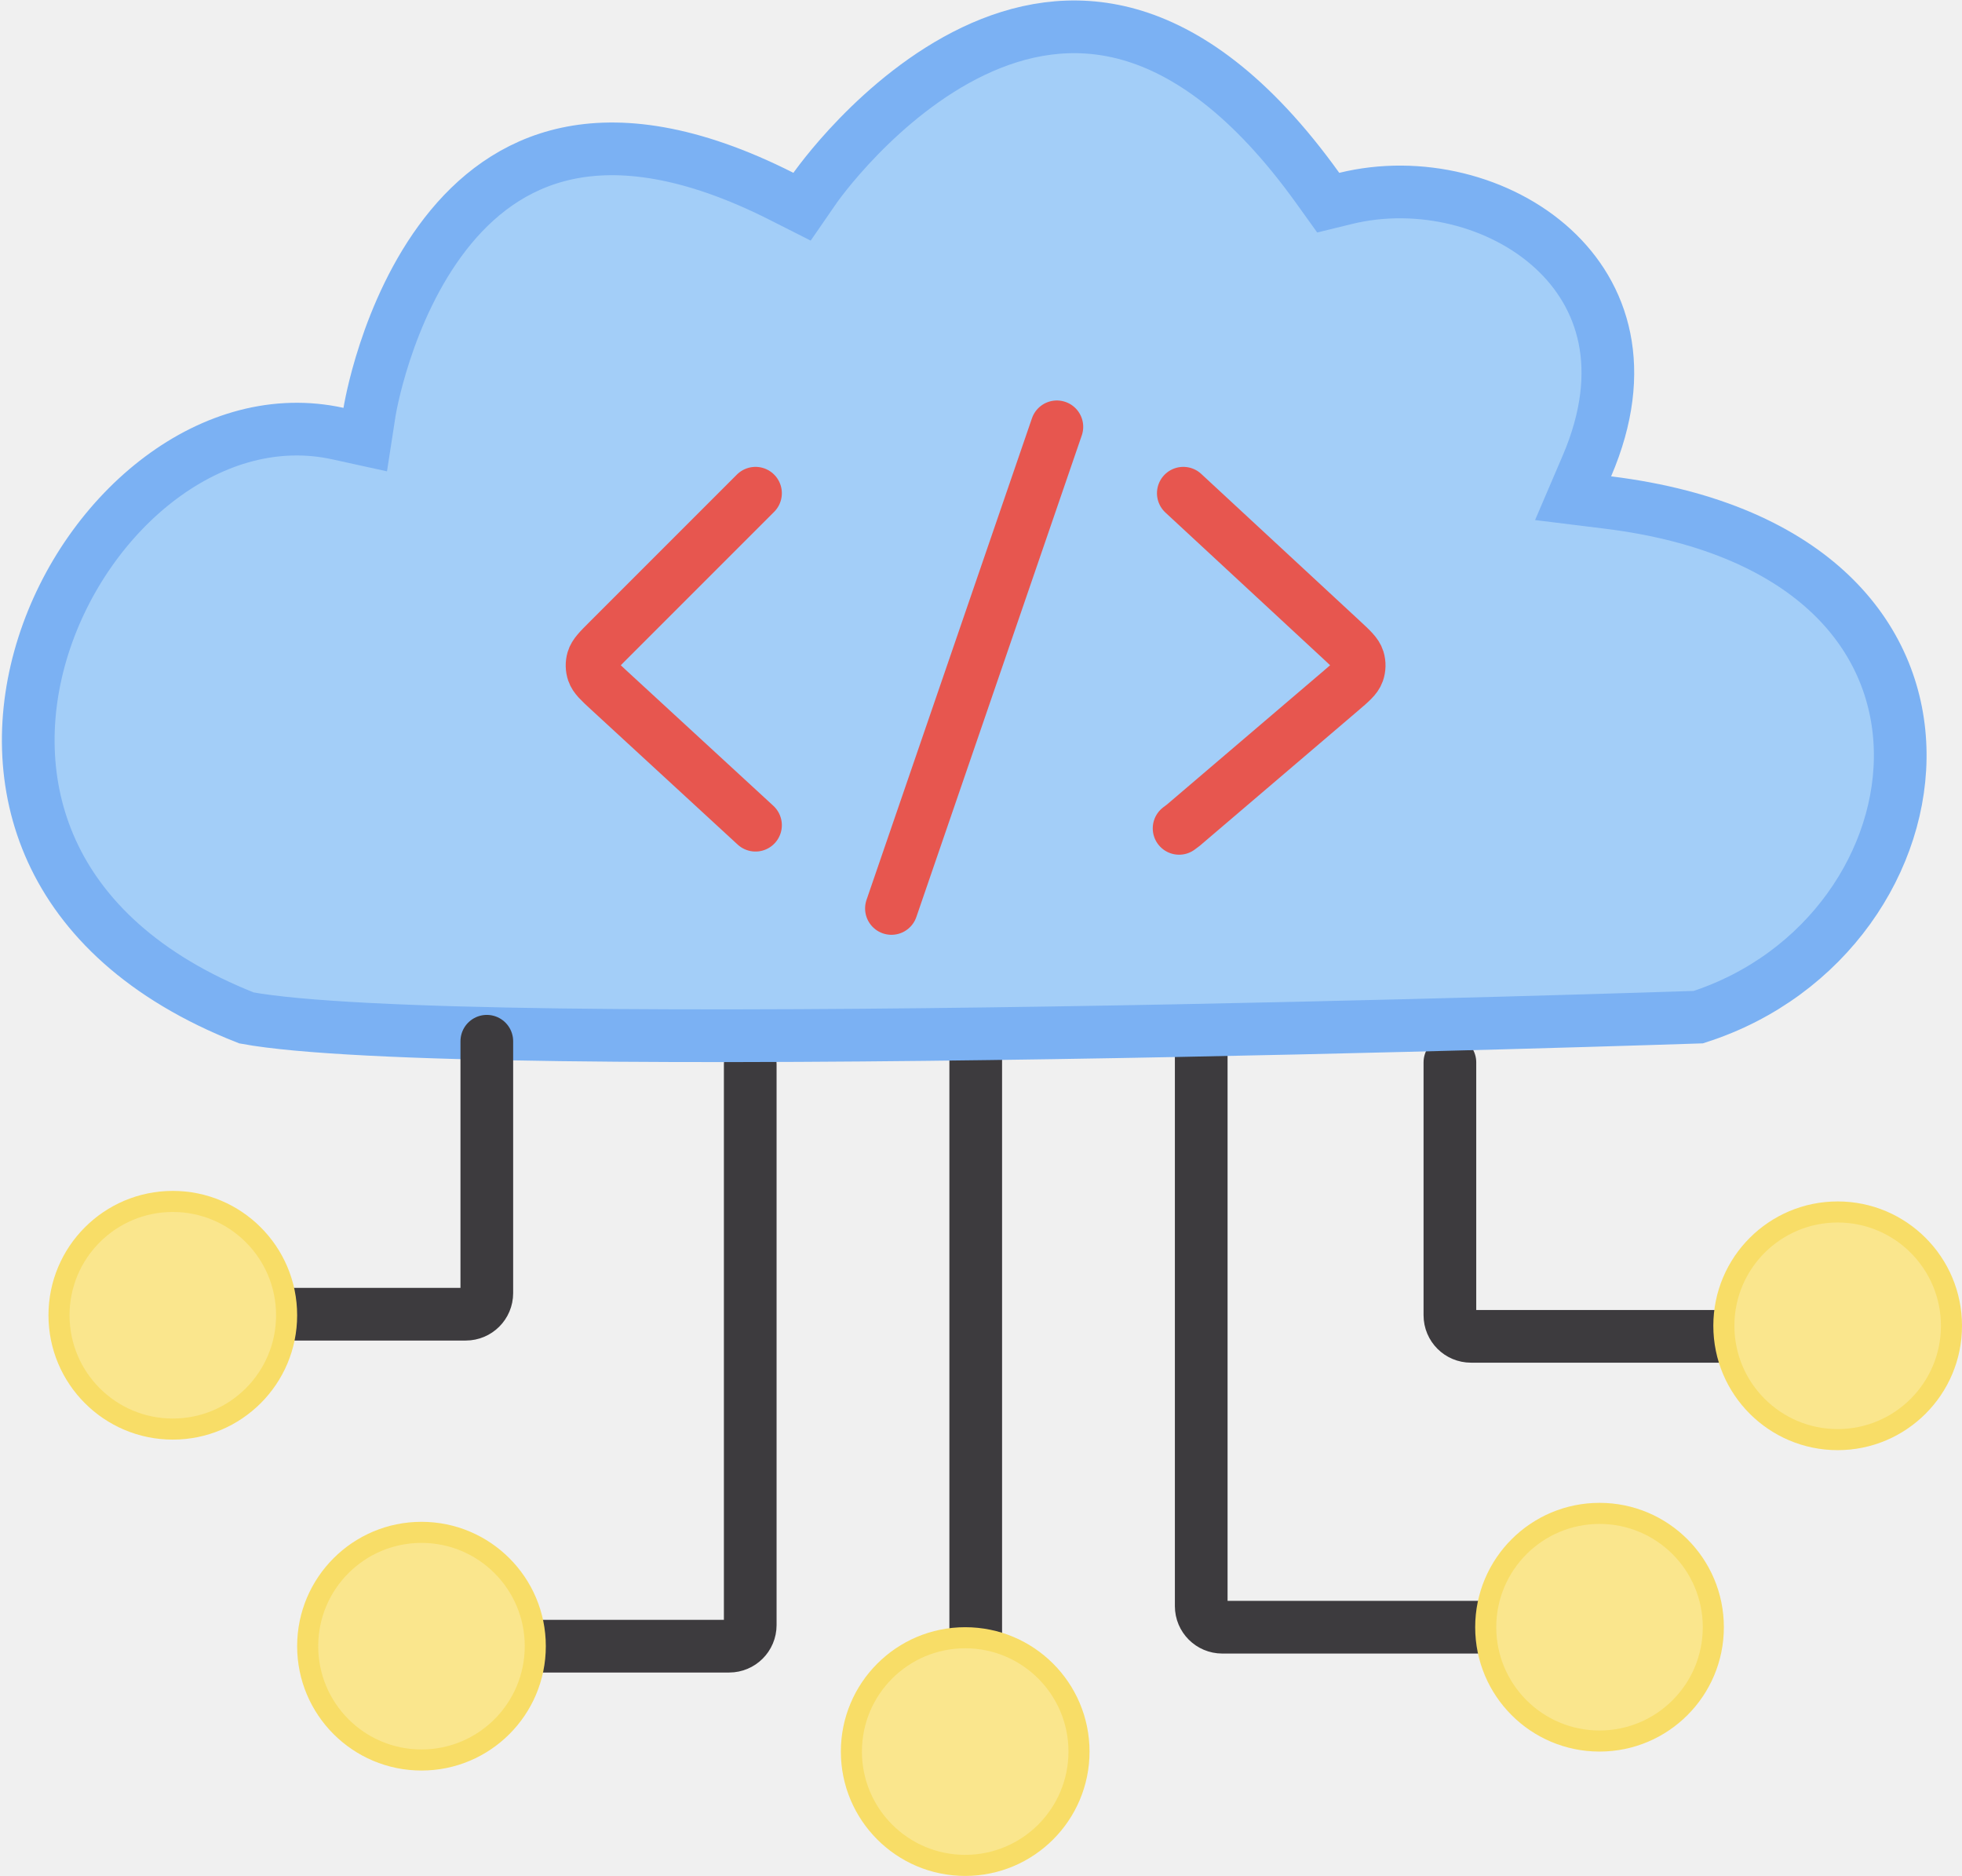
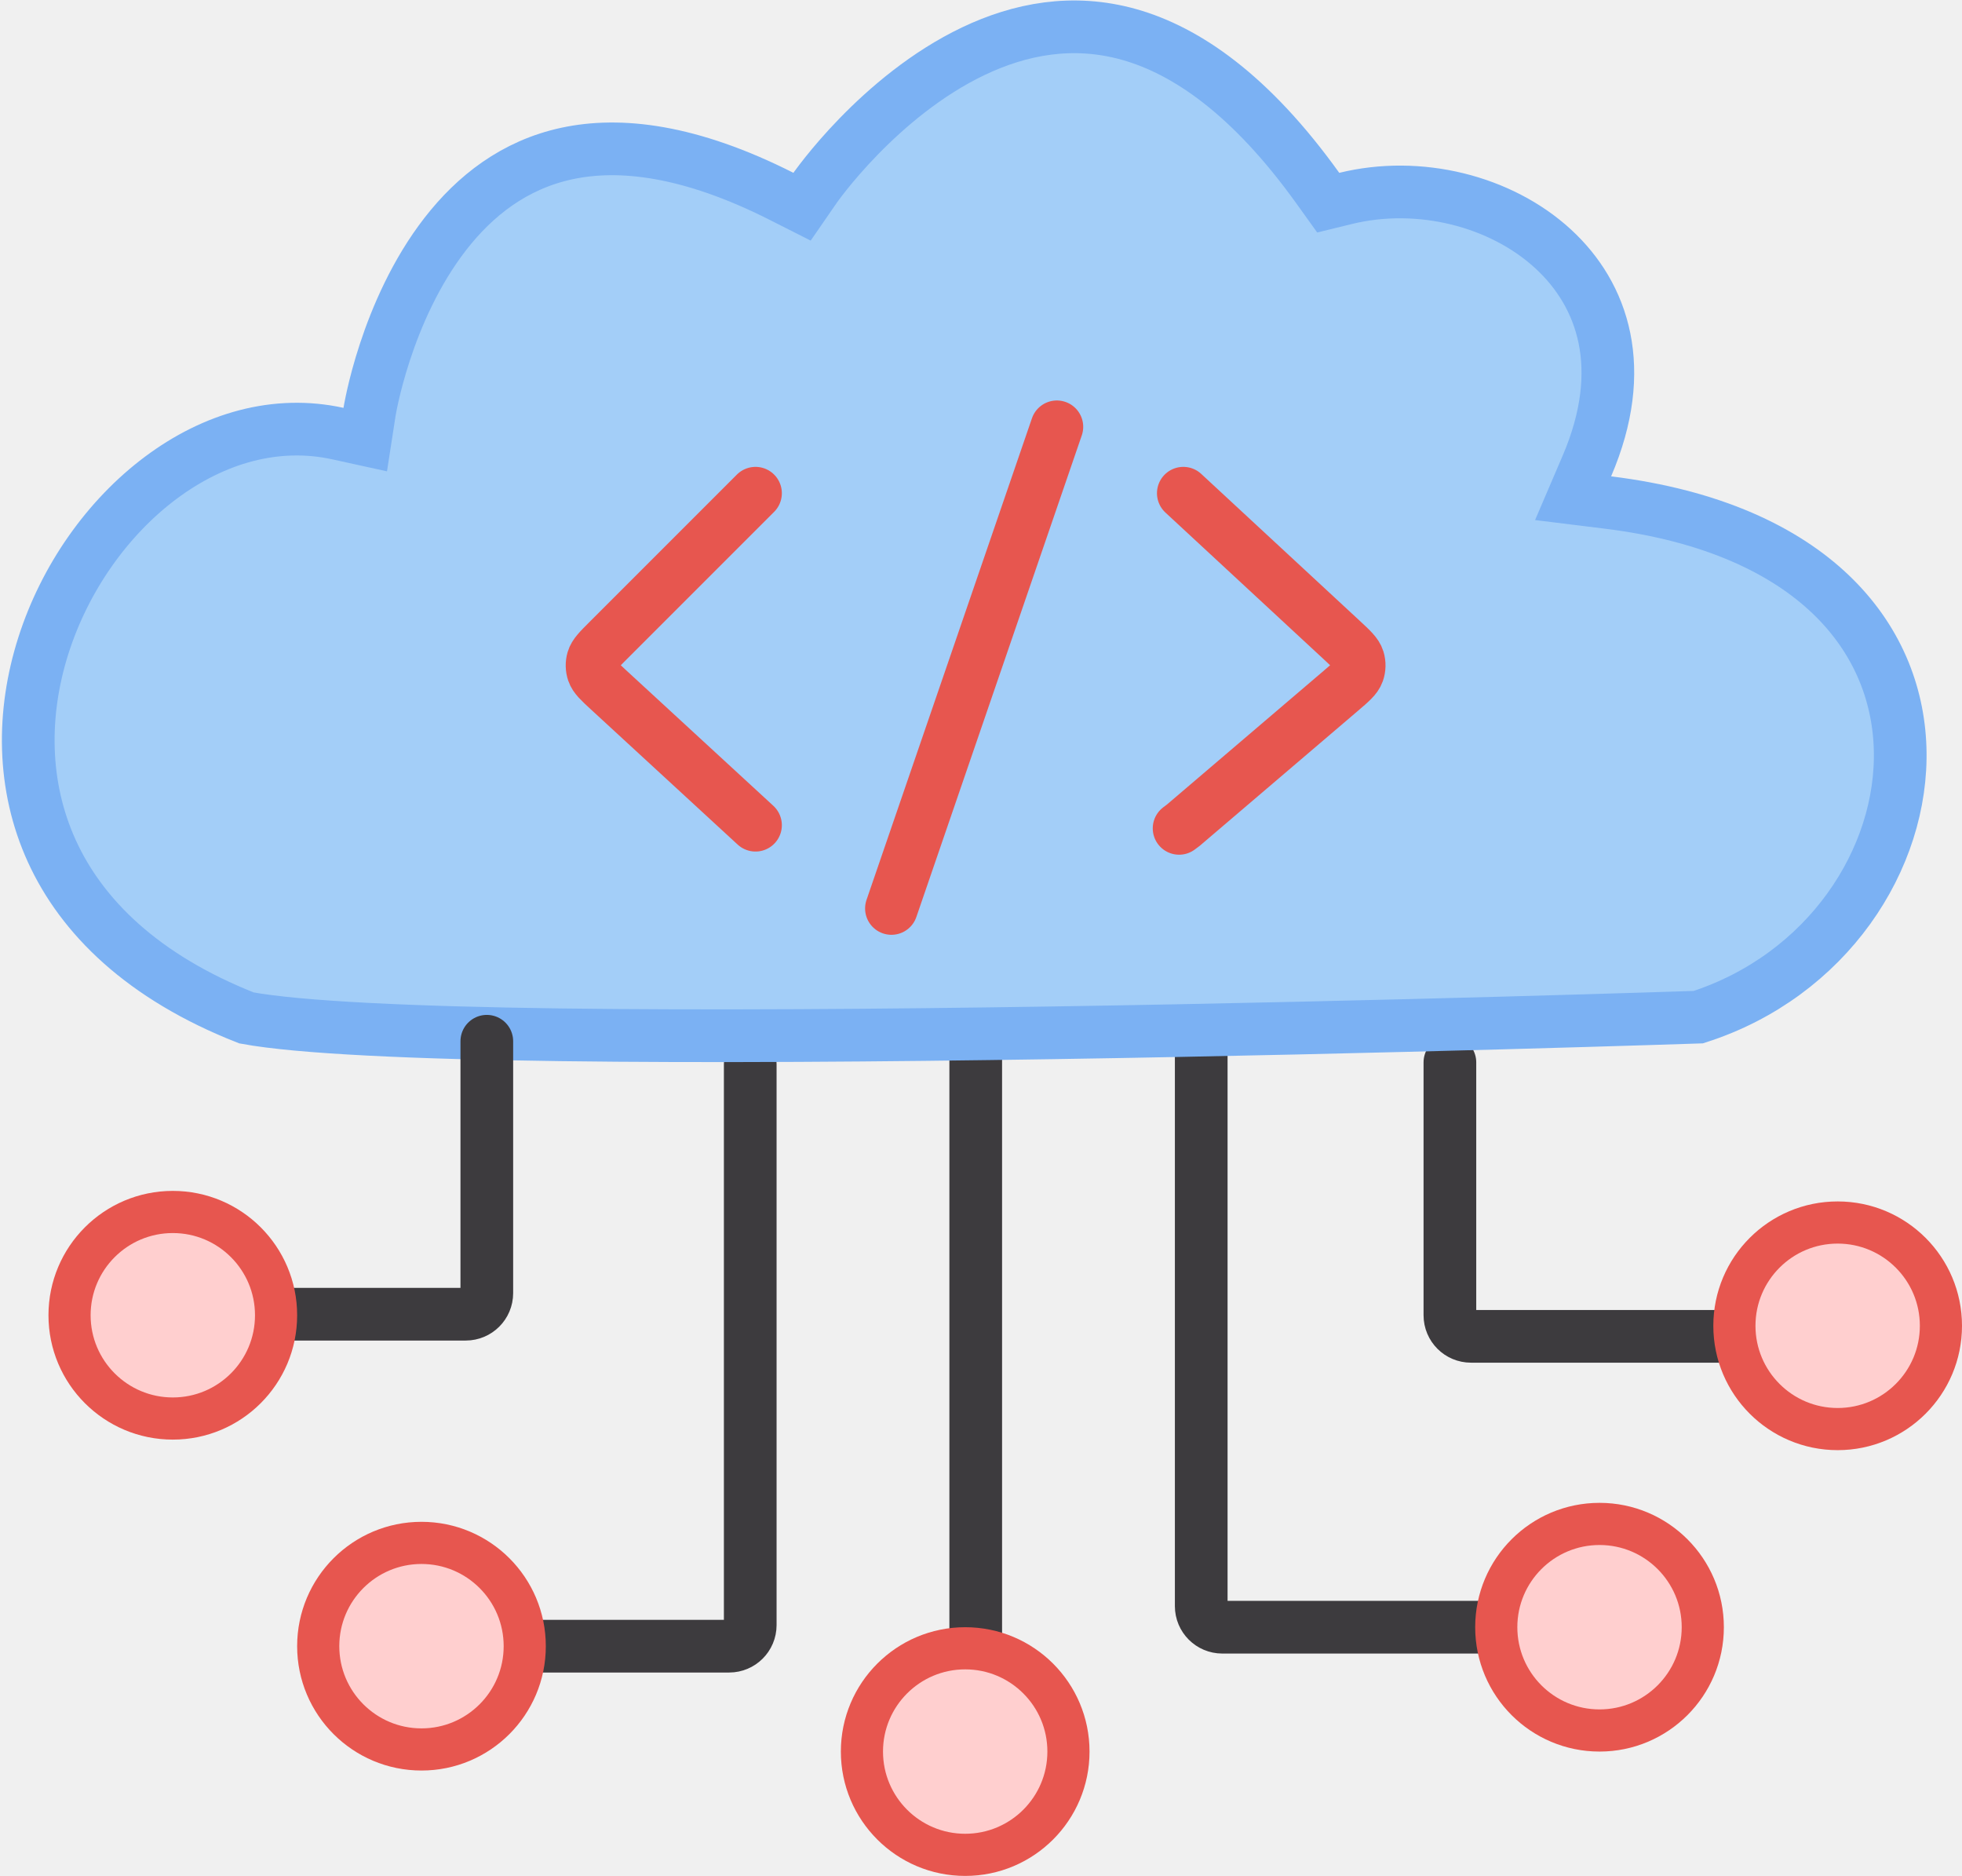
<svg xmlns="http://www.w3.org/2000/svg" viewBox="0 0 931 890" fill="none">
  <g clip-path="url(#clip0_312_17)">
    <path d="M688 504V624C688 629.523 692.477 634 698 634H831" stroke="#3D3B3E" stroke-width="25" stroke-linecap="round" />
    <path d="M356 505V771C356 776.523 351.523 781 346 781H213" stroke="#3D3B3E" stroke-width="25" stroke-linecap="round" />
    <path d="M570 496V762C570 767.523 574.477 772 580 772H713" stroke="#3D3B3E" stroke-width="25" stroke-linecap="round" />
    <path d="M463 496V791C463 793.761 460.761 796 458 796V796" stroke="#3D3B3E" stroke-width="25" stroke-linecap="round" />
    <path d="M160.32 205.71L173.316 208.56L175.349 195.426L175.35 195.422L175.35 195.421L175.351 195.413L175.36 195.358C175.371 195.292 175.39 195.179 175.417 195.02C175.471 194.703 175.558 194.204 175.683 193.54C175.932 192.212 176.328 190.222 176.9 187.691C178.045 182.624 179.886 175.424 182.64 167.044C188.186 150.165 197.254 129.069 211.367 110.925C225.394 92.89 244.042 78.197 268.988 72.831C293.975 67.456 327.117 71.044 370.861 93.157L380.593 98.077L386.78 89.113L386.782 89.109L386.784 89.107L386.787 89.102L386.826 89.047L386.871 88.983C386.914 88.922 386.972 88.84 387.045 88.738C387.25 88.45 387.574 88.001 388.013 87.407C388.89 86.22 390.223 84.458 391.983 82.254C395.507 77.841 400.717 71.685 407.371 64.837C420.772 51.047 439.585 34.911 461.879 24.284C484.015 13.732 509.104 8.806 535.939 16.403C562.884 24.03 593.431 44.803 625.343 89.287L630.268 96.153L638.476 94.141C673.371 85.586 712.156 95.3 736.924 118.023C760.836 139.96 772.766 174.98 753.01 221.076L746.457 236.367L762.968 238.406C812.602 244.535 846.815 261.094 868.697 281.983C890.497 302.796 900.794 328.579 901.632 354.868C903.307 407.44 867.014 462.92 805.873 482.565C804.755 482.602 803.096 482.656 800.931 482.727C796.583 482.868 790.19 483.073 782.015 483.327C765.666 483.834 742.191 484.537 713.696 485.318C656.703 486.879 579.646 488.753 499.367 490.002C419.071 491.251 335.63 491.874 265.846 490.939C196.585 490.011 142.04 487.547 116.963 482.934C67.355 463.407 38.748 434.692 24.669 403.945C10.419 372.822 10.405 338.201 20.597 306.234C30.811 274.194 51.087 245.493 76.329 226.65C101.501 207.858 130.961 199.27 160.32 205.71Z" fill="#A3CEF8" stroke="#7BB1F3" stroke-width="25" />
    <path d="M358.5 234L288.438 304.062C284.189 308.311 282.064 310.436 281.345 312.884C280.765 314.859 280.809 316.964 281.47 318.913C282.289 321.33 284.499 323.365 288.92 327.435L358.5 391.5M423 431L501.5 202.5M561.5 234L636.635 303.617C641.355 307.99 643.715 310.176 644.506 312.734C645.144 314.794 645.099 317.006 644.377 319.038C643.481 321.561 641.034 323.649 636.139 327.825L561.5 391.5L559.5 393" stroke="#E7564F" stroke-width="25" stroke-linecap="round" />
-     <circle cx="872" cy="629" r="54" fill="#FAE68D" stroke="#F8DD67" stroke-width="10" />
-     <circle cx="200" cy="781" r="54" fill="#FAE68D" stroke="#F8DD67" stroke-width="10" />
-     <circle cx="458" cy="831" r="54" fill="#FAE68D" stroke="#F8DD67" stroke-width="10" />
-     <circle cx="759" cy="772" r="54" fill="#FAE68D" stroke="#F8DD67" stroke-width="10" />
+     <circle cx="872" cy="629" r="49" fill="#FFCFCF" stroke="#E7564F" stroke-width="20" />
+     <circle cx="200" cy="781" r="49" fill="#FFCFCF" stroke="#E7564F" stroke-width="20" />
+     <circle cx="458" cy="831" r="49" fill="#FFCFCF" stroke="#E7564F" stroke-width="20" />
+     <circle cx="759" cy="772" r="49" fill="#FFCFCF" stroke="#E7564F" stroke-width="20" />
    <path d="M231 494V613.5C231 619.023 226.523 623.5 221 623.5H121.5" stroke="#3D3B3E" stroke-width="25" stroke-linecap="round" />
-     <circle cx="82" cy="624" r="54" fill="#FAE68D" stroke="#F8DD67" stroke-width="10" />
+     <circle cx="82" cy="624" r="49" fill="#FFCFCF" stroke="#E7564F" stroke-width="20" />
  </g>
  <defs>
    <clipPath id="clip0_312_17">
      <rect width="931" height="890" fill="white" />
    </clipPath>
  </defs>
</svg>
